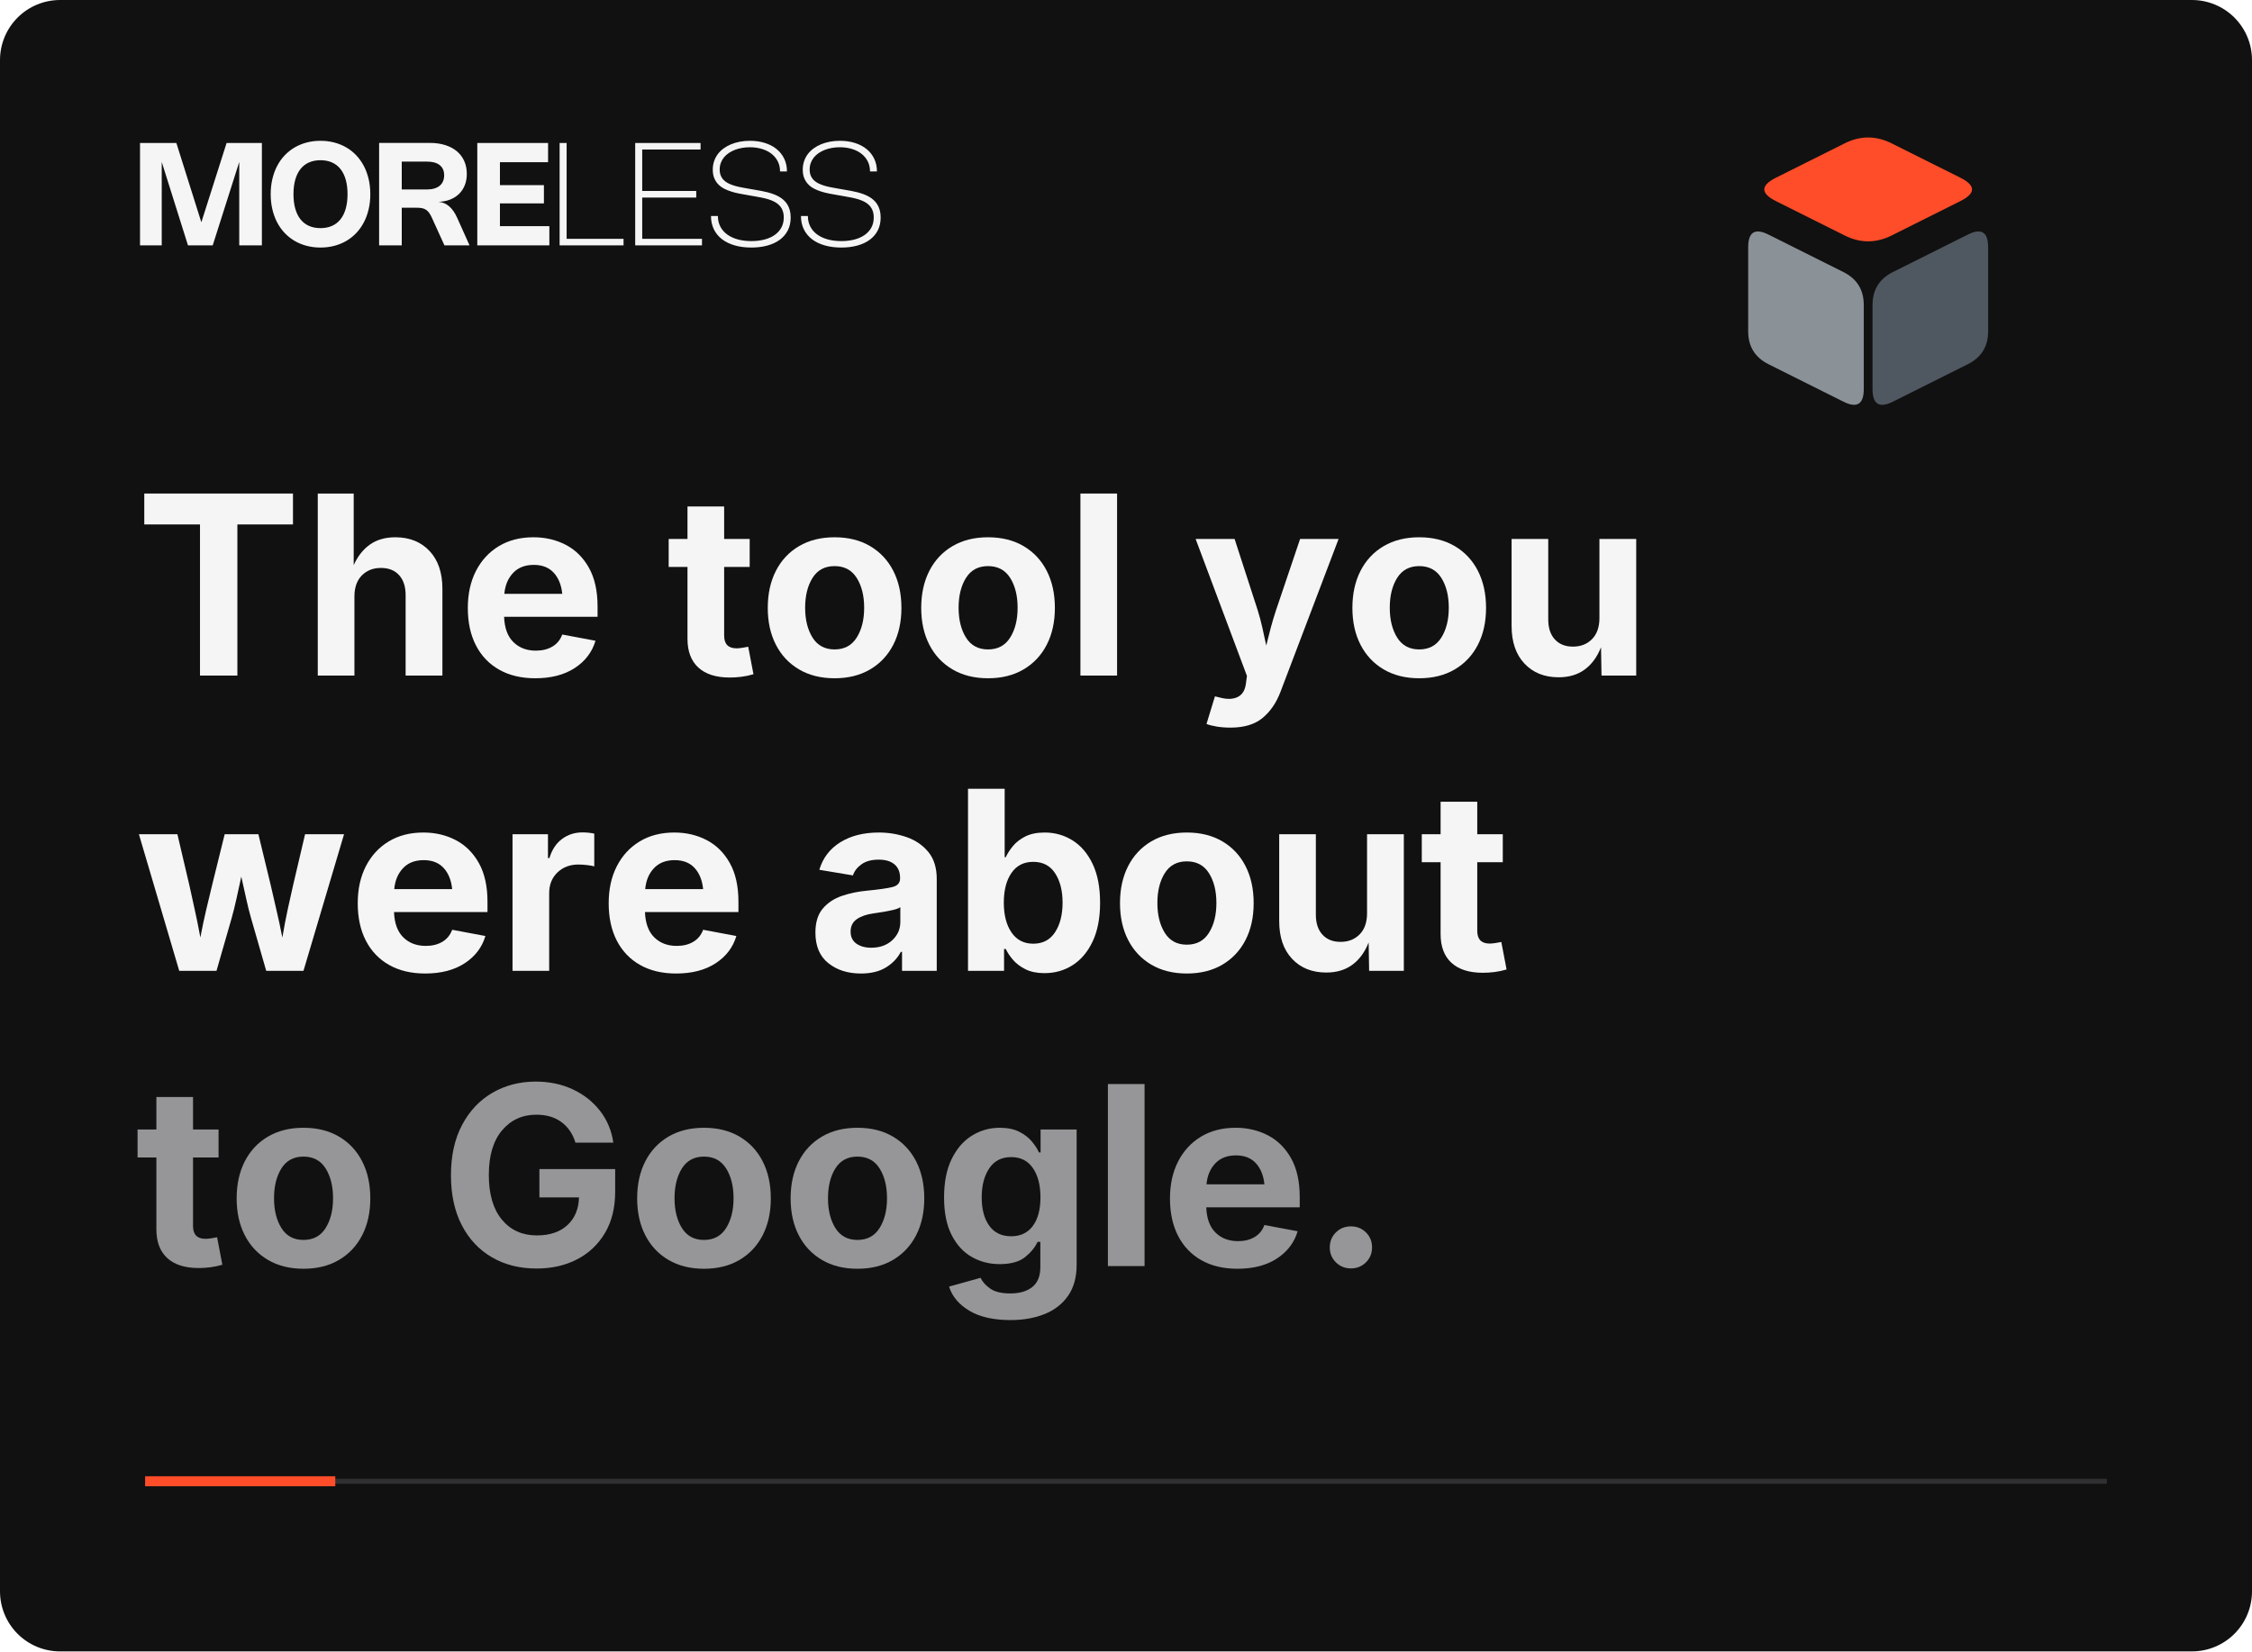
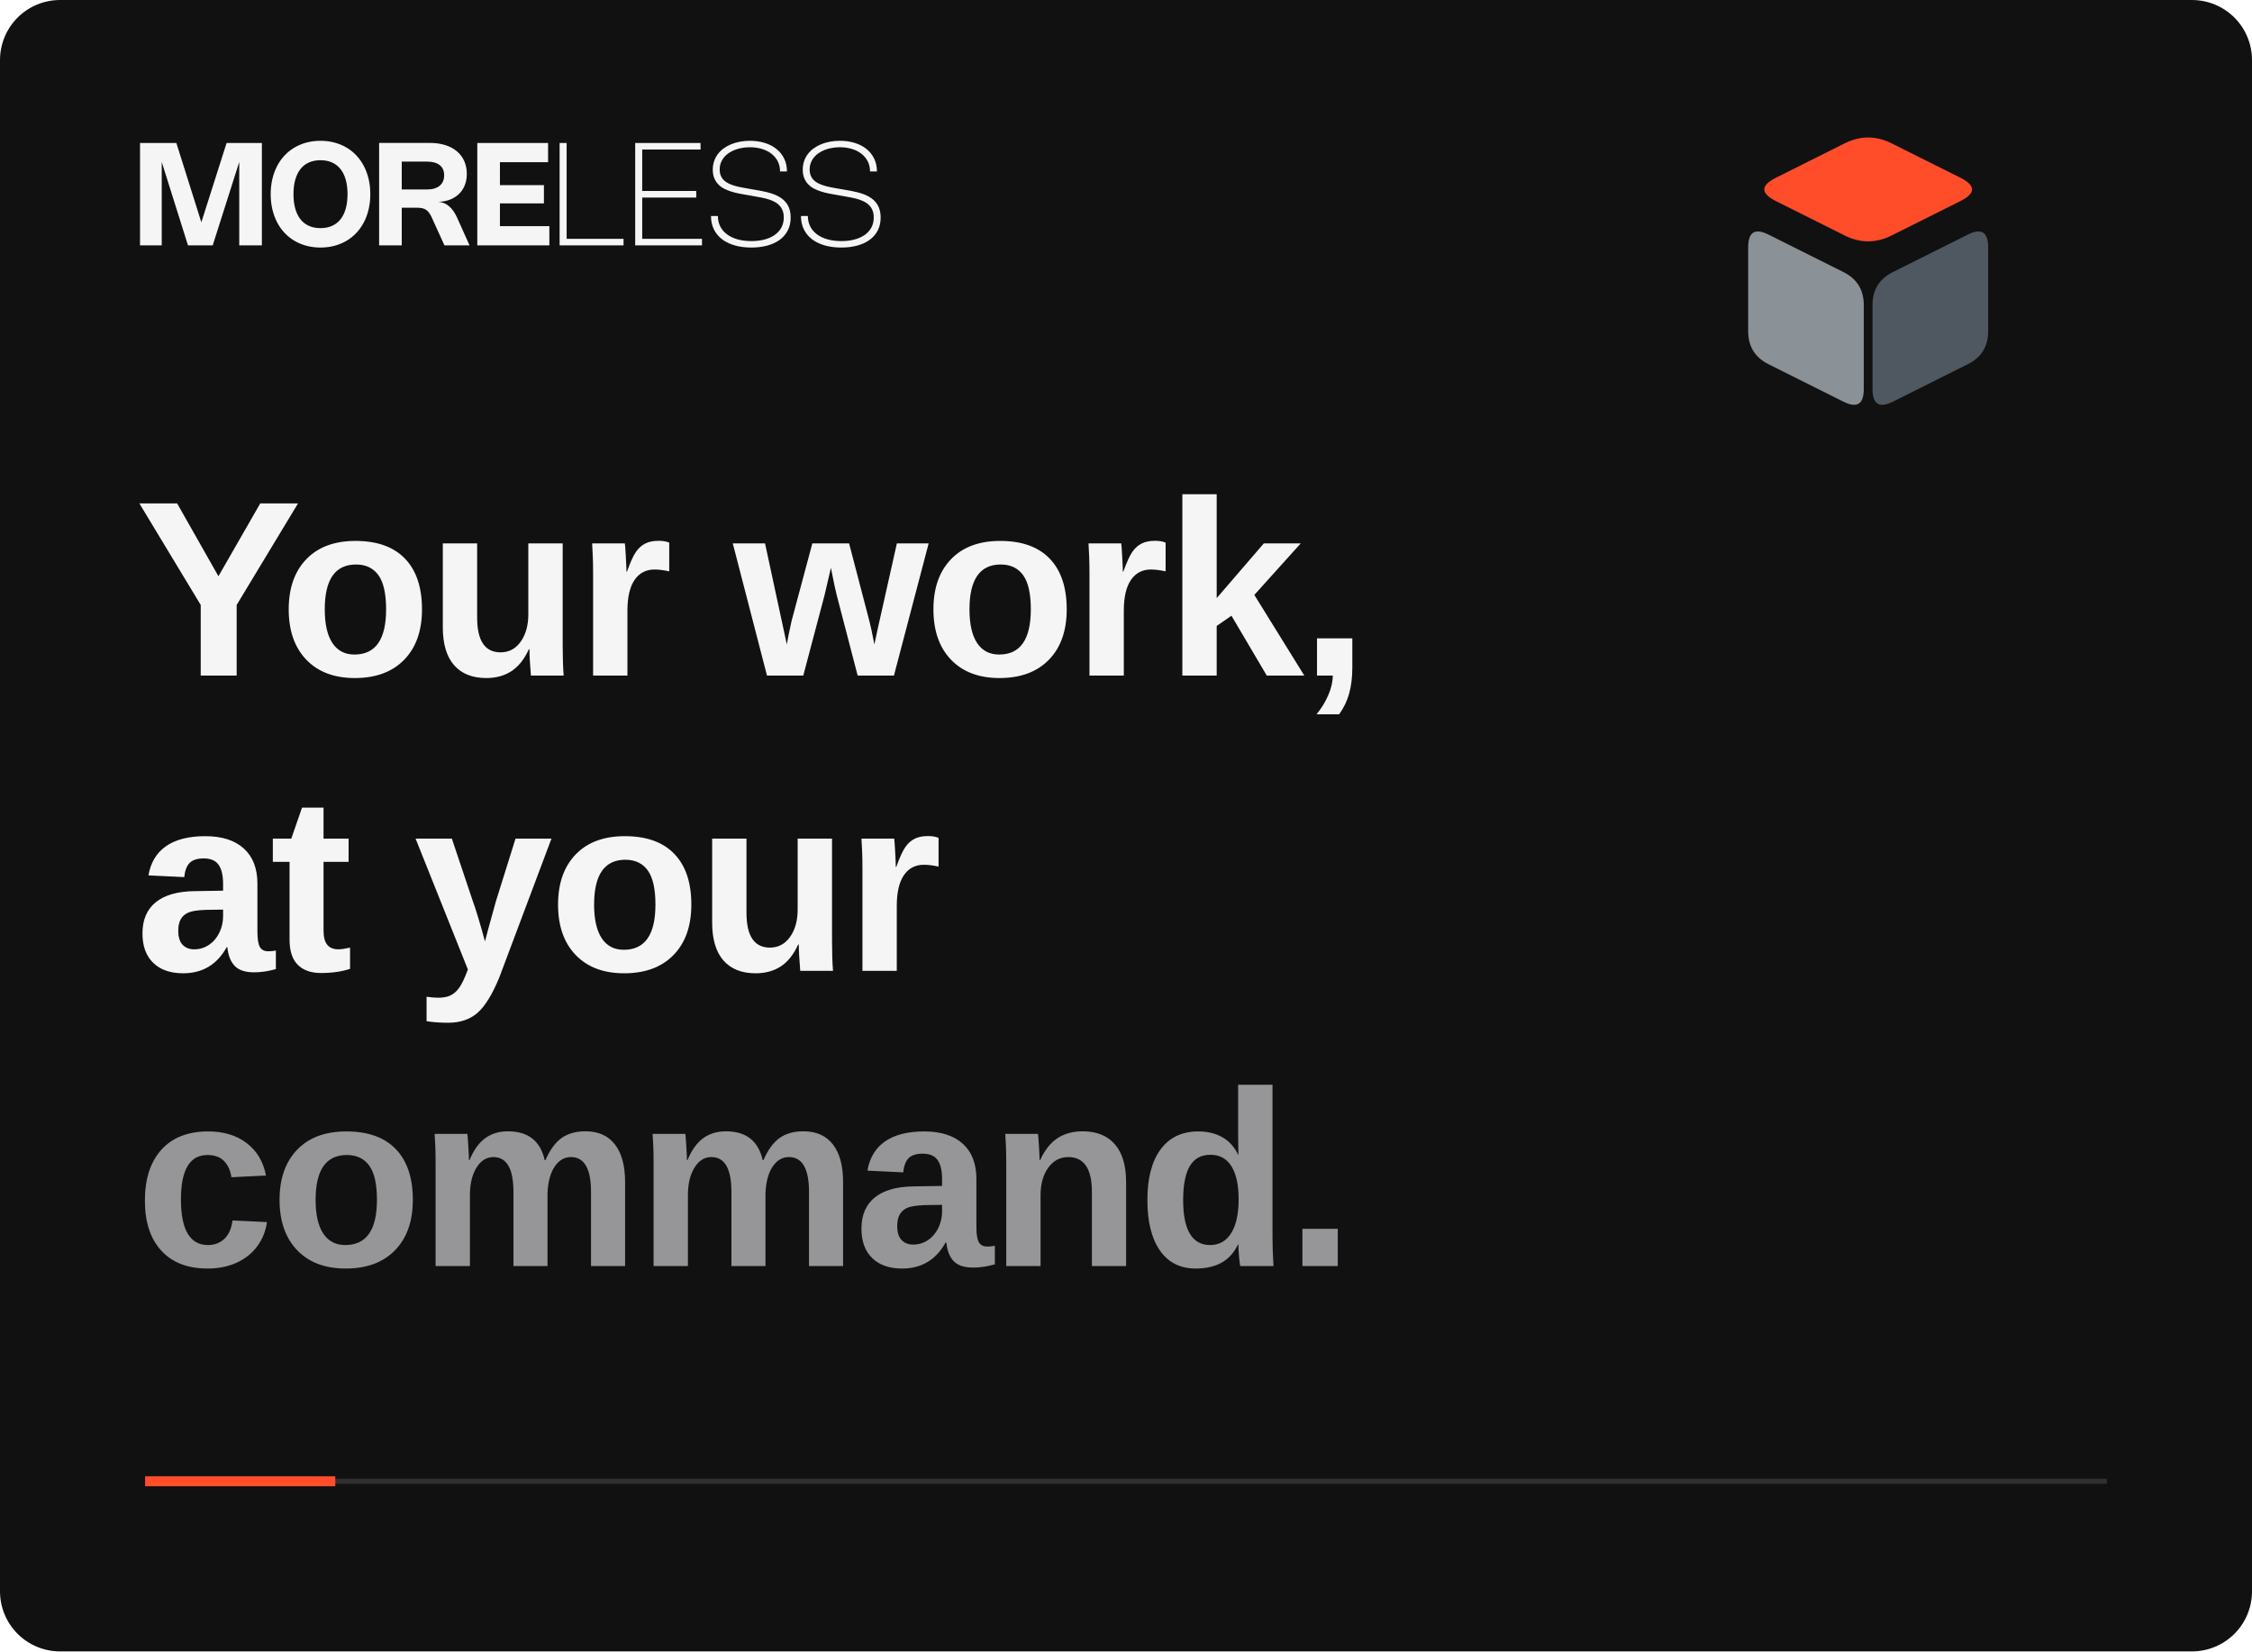
<svg xmlns="http://www.w3.org/2000/svg" width="900" height="660">
  <path fill="#111" d="M0 636L0 24Q0 23.411 0.029 22.822Q0.058 22.234 0.116 21.648Q0.173 21.061 0.26 20.478Q0.346 19.896 0.461 19.318Q0.576 18.74 0.719 18.168Q0.862 17.597 1.033 17.033Q1.204 16.469 1.403 15.915Q1.601 15.36 1.827 14.816Q2.052 14.271 2.304 13.739Q2.556 13.206 2.834 12.686Q3.112 12.167 3.415 11.662Q3.717 11.156 4.045 10.666Q4.372 10.176 4.723 9.703Q5.074 9.23 5.448 8.775Q5.822 8.319 6.217 7.883Q6.613 7.446 7.029 7.029Q7.446 6.613 7.883 6.217Q8.319 5.822 8.775 5.448Q9.23 5.074 9.703 4.723Q10.176 4.372 10.666 4.045Q11.156 3.717 11.662 3.415Q12.167 3.112 12.686 2.834Q13.206 2.556 13.739 2.304Q14.271 2.052 14.816 1.827Q15.36 1.601 15.915 1.403Q16.469 1.204 17.033 1.033Q17.597 0.862 18.168 0.719Q18.74 0.576 19.318 0.461Q19.896 0.346 20.478 0.26Q21.061 0.173 21.648 0.116Q22.234 0.058 22.822 0.029Q23.411 0 24 0L876 0Q876.589 0 877.178 0.029Q877.766 0.058 878.352 0.116Q878.939 0.173 879.521 0.26Q880.104 0.346 880.682 0.461Q881.26 0.576 881.831 0.719Q882.403 0.862 882.967 1.033Q883.531 1.204 884.085 1.403Q884.64 1.601 885.184 1.827Q885.729 2.052 886.261 2.304Q886.794 2.556 887.313 2.834Q887.833 3.112 888.338 3.415Q888.844 3.717 889.334 4.045Q889.823 4.372 890.297 4.723Q890.77 5.074 891.225 5.448Q891.681 5.822 892.117 6.217Q892.554 6.613 892.97 7.029Q893.387 7.446 893.783 7.883Q894.178 8.319 894.552 8.775Q894.926 9.23 895.277 9.703Q895.628 10.176 895.955 10.666Q896.282 11.156 896.585 11.662Q896.888 12.167 897.166 12.686Q897.444 13.206 897.696 13.739Q897.948 14.271 898.173 14.816Q898.398 15.36 898.597 15.915Q898.795 16.469 898.966 17.033Q899.138 17.597 899.281 18.168Q899.424 18.74 899.539 19.318Q899.654 19.896 899.74 20.478Q899.827 21.061 899.884 21.648Q899.942 22.234 899.971 22.822Q900 23.411 900 24L900 636Q900 636.589 899.971 637.178Q899.942 637.766 899.884 638.352Q899.827 638.939 899.74 639.521Q899.654 640.104 899.539 640.682Q899.424 641.26 899.281 641.831Q899.138 642.403 898.967 642.967Q898.796 643.531 898.597 644.085Q898.398 644.64 898.173 645.184Q897.948 645.729 897.696 646.261Q897.444 646.794 897.166 647.313Q896.888 647.833 896.585 648.338Q896.282 648.844 895.955 649.334Q895.628 649.823 895.277 650.297Q894.926 650.77 894.552 651.225Q894.178 651.681 893.783 652.117Q893.387 652.554 892.97 652.971Q892.554 653.387 892.117 653.783Q891.681 654.178 891.225 654.552Q890.77 654.926 890.297 655.277Q889.823 655.628 889.334 655.955Q888.844 656.282 888.338 656.585Q887.833 656.888 887.313 657.166Q886.794 657.444 886.261 657.696Q885.729 657.948 885.184 658.173Q884.64 658.399 884.085 658.597Q883.531 658.796 882.967 658.967Q882.403 659.138 881.831 659.281Q881.26 659.424 880.682 659.539Q880.104 659.654 879.522 659.74Q878.939 659.827 878.352 659.884Q877.766 659.942 877.178 659.971Q876.589 660 876 660L24 660Q23.411 660 22.822 659.971Q22.234 659.942 21.648 659.884Q21.061 659.827 20.478 659.74Q19.896 659.654 19.318 659.539Q18.74 659.424 18.168 659.281Q17.597 659.138 17.033 658.967Q16.469 658.796 15.915 658.597Q15.36 658.399 14.816 658.173Q14.271 657.948 13.739 657.696Q13.206 657.444 12.686 657.166Q12.167 656.888 11.662 656.585Q11.156 656.282 10.666 655.955Q10.176 655.628 9.703 655.277Q9.23 654.926 8.775 654.552Q8.319 654.178 7.883 653.783Q7.446 653.387 7.029 652.971Q6.613 652.554 6.217 652.117Q5.822 651.681 5.448 651.225Q5.074 650.77 4.723 650.297Q4.372 649.823 4.045 649.334Q3.717 648.844 3.415 648.338Q3.112 647.833 2.834 647.313Q2.556 646.794 2.304 646.261Q2.052 645.729 1.827 645.184Q1.601 644.64 1.403 644.085Q1.204 643.531 1.033 642.967Q0.862 642.403 0.719 641.831Q0.576 641.26 0.461 640.682Q0.346 640.104 0.26 639.521Q0.173 638.939 0.116 638.352Q0.058 637.766 0.029 637.178Q0 636.589 0 636Z" />
  <path fill="#F5F5F5" transform="matrix(0.1 0 0 0.1 54 48)" d="M506.598 91.334L506.598 500.74L416.129 500.74L416.129 167.35L310.051 500.74L211.285 500.74L106.348 167.21L106.348 500.74L19.598 500.74L19.598 91.334L164.754 91.334L264.676 408.412L365.598 91.334L506.598 91.334ZM541.803 296.037Q541.803 263.834 548.459 235.569C552.897 216.717 559.217 199.393 567.429 183.599Q579.738 159.898 597.491 141.147Q615.238 122.397 637.288 109.444Q659.332 96.494 685.459 89.615Q711.583 82.741 740.788 82.74Q769.989 82.741 796.116 89.615Q822.237 96.495 844.35 109.444Q866.475 122.397 884.147 141.147Q901.833 159.897 914.209 183.6C922.467 199.393 928.819 216.737 933.256 235.631Q939.913 263.976 939.913 296.037Q939.913 328.101 933.256 356.444C928.819 375.342 922.467 392.69 914.209 408.49Q901.832 432.179 884.147 450.928Q866.475 469.68 844.35 482.631Q822.237 495.586 796.116 502.459Q769.989 509.333 740.788 509.334Q711.582 509.333 685.459 502.459Q659.332 495.586 637.288 482.631Q615.238 469.68 597.491 450.928Q579.738 432.178 567.428 408.49Q555.115 384.79 548.459 356.444Q541.803 328.101 541.803 296.037M632.85 296.037Q632.85 328.82 640.069 354.162Q647.301 379.492 661.038 396.74C670.202 408.24 681.491 416.951 694.897 422.865Q715.017 431.741 740.787 431.74Q766.552 431.741 786.663 422.865C800.069 416.951 811.373 408.24 820.584 396.74Q834.414 379.491 841.631 354.162C846.451 337.268 848.866 317.892 848.866 296.037Q848.864 263.26 841.631 237.927Q834.413 212.585 820.584 195.334Q806.771 178.085 786.663 169.209C773.256 163.295 757.963 160.334 740.788 160.334C723.608 160.334 708.311 163.295 694.897 169.209Q674.787 178.085 661.037 195.334C651.881 206.834 644.889 221.034 640.069 237.928Q632.849 263.259 632.85 296.038M975.118 500.74L975.118 91.194L1177.68 91.194C1200.68 91.194 1221.313 94.108 1239.587 99.928Q1267.007 108.664 1286.117 124.772Q1305.225 140.867 1315.383 163.772Q1325.556 186.681 1325.555 215.022Q1325.555 239.788 1317.54 260.037Q1309.522 280.287 1294.696 294.819C1284.821 304.506 1272.891 312.096 1258.915 317.584Q1237.945 325.822 1212.04 326.678Q1236.507 328.4 1255.18 344.647Q1273.866 360.884 1287.337 391.084L1336.571 500.74L1236.227 500.74L1186.555 391.381Q1181.115 379.211 1175.525 371.271Q1169.945 363.321 1162.93 358.6C1158.25 355.444 1152.883 353.248 1146.82 352.006Q1137.741 350.147 1124.993 350.146L1065.587 350.146L1065.587 500.74L975.118 500.74ZM1167.228 277.147Q1183.257 277.147 1195.852 273.35Q1208.462 269.554 1217.18 262.334Q1225.91 255.103 1230.493 244.584Q1235.086 234.054 1235.087 220.6Q1235.085 194.117 1217.477 180.022Q1199.864 165.912 1167.087 165.912L1065.587 165.912L1065.587 277.147L1167.228 277.147ZM1650.349 91.334L1650.349 168.35L1457.959 168.35L1457.959 259.819L1633.755 259.819L1633.755 332.834L1457.958 332.834L1457.958 423.724L1655.505 423.724L1655.505 500.74L1367.489 500.74L1367.489 91.334L1650.349 91.334ZM1724.524 91.334L1724.524 474.537L1951.977 474.537L1951.977 500.74L1696.46 500.74L1696.46 91.334L1724.524 91.334ZM2259.756 91.334L2259.756 117.537L2026.568 117.537L2026.568 283.303L2242.568 283.303L2242.568 309.631L2026.568 309.631L2026.568 474.537L2265.474 474.537L2265.474 500.74L1998.506 500.74L1998.506 91.334L2259.756 91.334ZM2457.018 82.74Q2489.501 82.74 2516.705 91.272C2534.838 96.952 2550.444 105.084 2563.518 115.678Q2583.124 131.557 2594.08 154.256Q2605.032 176.945 2605.033 205.146L2577.393 205.146Q2577.391 182.805 2568.377 164.99Q2559.359 147.166 2543.252 134.569Q2527.157 121.978 2505.033 115.24C2490.291 110.752 2474.19 108.506 2456.721 108.506C2445.94 108.506 2435.463 109.393 2425.299 111.162Q2410.063 113.805 2396.674 119.037Q2383.28 124.257 2372.111 131.85Q2360.954 139.43 2353.002 149.319Q2345.062 159.195 2340.627 171.287C2337.667 179.35 2336.19 188.061 2336.19 197.412C2336.19 206.862 2337.666 215.069 2340.627 222.037Q2345.064 232.477 2352.94 240.209C2358.19 245.365 2364.416 249.689 2371.627 253.178Q2382.437 258.4 2395.315 262.256Q2408.204 266.116 2422.58 268.834Q2437.2 271.595 2451.861 274.131L2479.205 278.865Q2491.134 280.928 2503.033 283.162Q2515.283 285.45 2527.361 288.522Q2539.361 291.571 2550.986 295.834C2558.674 298.647 2565.947 301.987 2572.815 305.85Q2583.125 311.649 2591.783 319.381Q2600.439 327.102 2606.674 337.271Q2612.906 347.431 2616.408 360.241Q2619.907 373.054 2619.908 389.225Q2619.908 418.428 2608.378 440.835Q2596.858 463.242 2576.033 478.49Q2555.205 493.727 2526.283 501.522Q2497.375 509.333 2462.736 509.334Q2426.232 509.334 2396.456 500.803Q2366.686 492.289 2345.564 476.115Q2324.453 459.946 2312.923 436.475Q2301.405 412.992 2301.407 383.209L2329.032 383.209Q2329.03 406.835 2338.767 425.522Q2348.498 444.194 2366.11 457.084Q2383.718 469.964 2408.345 476.772C2424.76 481.302 2442.939 483.569 2462.876 483.569Q2490.796 483.571 2514.487 477.49Q2538.171 471.396 2555.487 459.444C2567.037 451.474 2576.057 441.624 2582.549 429.881Q2592.282 412.275 2592.282 389.225Q2592.28 373.193 2587.626 361.381Q2582.983 349.568 2574.814 340.991Q2566.657 332.401 2555.564 326.6Q2544.468 320.804 2531.439 316.725C2522.76 314.006 2513.626 311.717 2504.032 309.85Q2489.564 307.042 2475.049 304.49L2445.705 299.334Q2430.073 296.675 2414.502 293.678Q2398.645 290.647 2383.221 285.881Q2367.971 281.147 2354.377 274.209Q2340.784 267.271 2330.611 256.819C2323.838 249.849 2318.471 241.576 2314.502 231.99Q2308.563 217.602 2308.565 198.131Q2308.565 179.945 2313.861 164.35C2317.393 153.944 2322.354 144.47 2328.752 135.928Q2338.344 123.118 2351.862 113.24Q2365.392 103.366 2381.846 96.569Q2398.312 89.759 2417.346 86.256C2430.041 83.912 2443.268 82.74 2457.018 82.74M2816.608 82.74Q2849.091 82.74 2876.296 91.272C2894.428 96.952 2910.034 105.084 2923.108 115.678Q2942.713 131.557 2953.671 154.256Q2964.623 176.945 2964.624 205.146L2936.984 205.146C2936.984 190.252 2933.975 176.866 2927.967 164.99Q2918.951 147.166 2902.842 134.569Q2886.748 121.978 2864.624 115.24Q2842.513 108.507 2816.311 108.506C2805.53 108.506 2795.053 109.393 2784.889 111.162Q2769.654 113.805 2756.264 119.037Q2742.869 124.257 2731.702 131.85Q2720.544 139.43 2712.592 149.319Q2704.654 159.195 2700.217 171.287C2697.257 179.35 2695.78 188.061 2695.78 197.412Q2695.779 211.586 2700.217 222.037Q2704.655 232.477 2712.53 240.209Q2720.404 247.944 2731.217 253.178Q2742.027 258.4 2754.905 262.256C2763.499 264.83 2772.584 267.022 2782.171 268.834Q2796.79 271.595 2811.451 274.131L2838.796 278.865Q2850.725 280.928 2862.624 283.162Q2874.874 285.45 2886.951 288.522Q2898.952 291.571 2910.576 295.834C2918.263 298.647 2925.536 301.987 2932.404 305.85C2939.279 309.717 2945.599 314.225 2951.373 319.381Q2960.029 327.102 2966.263 337.271C2970.42 344.045 2973.662 351.701 2975.998 360.241Q2979.497 373.054 2979.498 389.225Q2979.498 418.428 2967.966 440.835Q2956.446 463.242 2935.623 478.49Q2914.793 493.727 2885.873 501.522C2866.599 506.729 2845.42 509.334 2822.326 509.334Q2785.822 509.334 2756.045 500.803Q2726.278 492.289 2705.154 476.115Q2684.044 459.946 2672.514 436.475Q2660.996 412.992 2660.998 383.209L2688.623 383.209Q2688.621 406.835 2698.357 425.522Q2708.088 444.194 2725.701 457.084Q2743.308 469.964 2767.935 476.772C2784.349 481.302 2802.529 483.569 2822.466 483.569Q2850.386 483.571 2874.076 477.49Q2897.761 471.396 2915.076 459.444C2926.626 451.474 2935.646 441.624 2942.138 429.881Q2951.872 412.275 2951.873 389.225C2951.873 378.537 2950.318 369.256 2947.216 361.381C2944.123 353.506 2939.849 346.709 2934.404 340.991Q2926.247 332.401 2915.154 326.6Q2904.058 320.804 2891.029 316.725C2882.349 314.006 2873.216 311.717 2863.623 309.85Q2849.154 307.042 2834.638 304.49L2805.295 299.334Q2789.662 296.675 2774.091 293.678Q2758.234 290.647 2742.811 285.881Q2727.559 281.147 2713.966 274.209Q2700.373 267.271 2690.201 256.819C2683.427 249.849 2678.061 241.576 2674.091 231.99Q2668.153 217.602 2668.154 198.131Q2668.154 179.945 2673.451 164.35Q2678.746 148.741 2688.341 135.928Q2697.933 123.118 2711.451 113.24Q2724.981 103.366 2741.435 96.569C2752.412 92.029 2764.248 88.592 2776.935 86.256Q2795.981 82.74 2816.607 82.74" />
  <path fill="#8A9197" transform="matrix(0.35 0 0 0.35 655.25 26)" d="M147.2 193.6L232.8 236.4Q256 248 256 274L256 370Q256 396 232.8 384.4L147.2 341.6Q124 330 124 304L124 208Q124 182 147.2 193.6Z" />
  <path fill="#4F5861" transform="matrix(0.35 0 0 0.35 658.75 26)" d="M364.8 193.6L279.2 236.4Q256 248 256 274L256 370Q256 396 279.2 384.4L364.8 341.6Q388 330 388 304L388 208Q388 182 364.8 193.6Z" />
  <path fill="#FF4D29" transform="matrix(0.35 0 0 0.35 657 12)" d="M282.8 129.4L361.2 168.6Q388 182 361.2 195.4L282.8 234.6Q256 248 229.2 234.6L150.8 195.4Q124 182 150.8 168.6L229.2 129.4Q256 116 282.8 129.4Z" />
-   <path fill="#F5F5F5" transform="translate(54 270)" d="M3.662 -60.4L3.662 -72.754L63.086 -72.754L63.086 -60.4L40.869 -60.4L40.869 0L25.928 0L25.928 -60.4L3.662 -60.4Z" />
-   <path fill="#F5F5F5" transform="translate(120.748 270)" d="M20.898 -31.592L20.898 0L6.25 0L6.25 -72.754L20.605 -72.754L20.605 -44.141Q22.998 -49.463 27.1 -52.368Q31.201 -55.273 37.256 -55.273Q45.752 -55.273 50.903 -49.805Q56.055 -44.336 56.055 -34.717L56.055 0L41.357 0L41.357 -32.178Q41.357 -37.256 38.745 -40.137Q36.133 -43.018 31.494 -43.018Q26.807 -43.018 23.853 -40.015Q20.898 -37.012 20.898 -31.592Z" />
-   <path fill="#F5F5F5" transform="translate(183.004 270)" d="M30.908 1.074Q22.559 1.074 16.504 -2.344Q10.449 -5.762 7.202 -12.061Q3.955 -18.359 3.955 -27.002Q3.955 -35.449 7.202 -41.797Q10.449 -48.145 16.333 -51.709Q22.217 -55.273 30.176 -55.273Q37.305 -55.273 43.115 -52.246Q48.926 -49.219 52.368 -43.066Q55.811 -36.914 55.811 -27.588L55.811 -23.486L18.457 -23.486Q18.701 -16.797 22.168 -13.379Q25.635 -9.961 31.152 -9.961Q35.01 -9.961 37.769 -11.597Q40.527 -13.232 41.699 -16.406L54.98 -13.916Q52.979 -7.129 46.704 -3.027Q40.43 1.074 30.908 1.074ZM18.555 -32.666L41.699 -32.666Q41.162 -37.988 38.281 -41.113Q35.4 -44.238 30.322 -44.238Q25.049 -44.238 22.021 -40.991Q18.994 -37.744 18.555 -32.666Z" />
-   <path fill="#F5F5F5" transform="translate(242.574 270)" d="" />
-   <path fill="#F5F5F5" transform="translate(266.256 270)" d="M33.35 -54.59L33.35 -43.408L23.145 -43.408L23.145 -15.967Q23.145 -10.889 28.125 -10.889Q28.955 -10.889 30.444 -11.108Q31.934 -11.328 32.764 -11.523L34.863 -0.537Q32.422 0.195 30.005 0.488Q27.588 0.781 25.391 0.781Q17.188 0.781 12.842 -3.198Q8.496 -7.178 8.496 -14.697L8.496 -43.408L0.977 -43.408L0.977 -54.59L8.496 -54.59L8.496 -67.578L23.145 -67.578L23.145 -54.59L33.35 -54.59Z" />
-   <path fill="#F5F5F5" transform="translate(302.877 270)" d="M30.664 1.074Q22.461 1.074 16.455 -2.466Q10.449 -6.006 7.202 -12.329Q3.955 -18.652 3.955 -27.051Q3.955 -35.498 7.202 -41.846Q10.449 -48.193 16.455 -51.733Q22.461 -55.273 30.664 -55.273Q38.867 -55.273 44.873 -51.733Q50.879 -48.193 54.126 -41.846Q57.373 -35.498 57.373 -27.051Q57.373 -18.652 54.126 -12.329Q50.879 -6.006 44.873 -2.466Q38.867 1.074 30.664 1.074ZM30.664 -10.449Q36.523 -10.449 39.502 -15.186Q42.48 -19.922 42.48 -27.1Q42.48 -34.326 39.502 -39.038Q36.523 -43.75 30.664 -43.75Q24.805 -43.75 21.851 -39.038Q18.896 -34.326 18.896 -27.1Q18.896 -19.922 21.851 -15.186Q24.805 -10.449 30.664 -10.449Z" />
-   <path fill="#F5F5F5" transform="translate(364.205 270)" d="M30.664 1.074Q22.461 1.074 16.455 -2.466Q10.449 -6.006 7.202 -12.329Q3.955 -18.652 3.955 -27.051Q3.955 -35.498 7.202 -41.846Q10.449 -48.193 16.455 -51.733Q22.461 -55.273 30.664 -55.273Q38.867 -55.273 44.873 -51.733Q50.879 -48.193 54.126 -41.846Q57.373 -35.498 57.373 -27.051Q57.373 -18.652 54.126 -12.329Q50.879 -6.006 44.873 -2.466Q38.867 1.074 30.664 1.074ZM30.664 -10.449Q36.523 -10.449 39.502 -15.186Q42.48 -19.922 42.48 -27.1Q42.48 -34.326 39.502 -39.038Q36.523 -43.75 30.664 -43.75Q24.805 -43.75 21.851 -39.038Q18.896 -34.326 18.896 -27.1Q18.896 -19.922 21.851 -15.186Q24.805 -10.449 30.664 -10.449Z" />
-   <path fill="#F5F5F5" transform="translate(425.533 270)" d="M20.898 -72.754L20.898 0L6.25 0L6.25 -72.754L20.898 -72.754Z" />
-   <path fill="#F5F5F5" transform="translate(452.633 270)" d="" />
-   <path fill="#F5F5F5" transform="translate(476.314 270)" d="M5.859 19.336L9.229 8.301L11.035 8.74Q15.479 9.961 18.311 8.569Q21.143 7.178 21.631 3.076L22.021 0.146L1.514 -54.59L17.09 -54.59L26.27 -26.27Q27.393 -22.705 28.174 -19.165Q28.955 -15.625 29.736 -12.012Q30.615 -15.674 31.567 -19.214Q32.52 -22.754 33.691 -26.27L43.262 -54.59L58.643 -54.59L35.449 6.445Q32.959 13.037 28.296 16.919Q23.633 20.801 15.43 20.801Q12.5 20.801 9.961 20.386Q7.422 19.971 5.859 19.336Z" />
-   <path fill="#F5F5F5" transform="translate(536.52 270)" d="M30.664 1.074Q22.461 1.074 16.455 -2.466Q10.449 -6.006 7.202 -12.329Q3.955 -18.652 3.955 -27.051Q3.955 -35.498 7.202 -41.846Q10.449 -48.193 16.455 -51.733Q22.461 -55.273 30.664 -55.273Q38.867 -55.273 44.873 -51.733Q50.879 -48.193 54.126 -41.846Q57.373 -35.498 57.373 -27.051Q57.373 -18.652 54.126 -12.329Q50.879 -6.006 44.873 -2.466Q38.867 1.074 30.664 1.074ZM30.664 -10.449Q36.523 -10.449 39.502 -15.186Q42.48 -19.922 42.48 -27.1Q42.48 -34.326 39.502 -39.038Q36.523 -43.75 30.664 -43.75Q24.805 -43.75 21.851 -39.038Q18.896 -34.326 18.896 -27.1Q18.896 -19.922 21.851 -15.186Q24.805 -10.449 30.664 -10.449Z" />
-   <path fill="#F5F5F5" transform="translate(597.848 270)" d="M25.049 0.684Q16.553 0.684 11.401 -4.785Q6.25 -10.254 6.25 -19.873L6.25 -54.59L20.898 -54.59L20.898 -22.412Q20.898 -17.334 23.535 -14.453Q26.172 -11.572 30.762 -11.572Q35.449 -11.572 38.403 -14.575Q41.357 -17.578 41.357 -22.998L41.357 -54.59L56.055 -54.59L56.055 0L42.188 0L41.992 -11.328Q39.697 -5.518 35.474 -2.417Q31.25 0.684 25.049 0.684Z" />
-   <path fill="#F5F5F5" transform="translate(54 388)" d="M17.627 0L1.514 -54.59L16.895 -54.59L21.631 -34.424Q22.607 -29.883 23.779 -24.658Q24.951 -19.434 26.074 -13.33Q27.197 -19.287 28.442 -24.536Q29.688 -29.785 30.811 -34.424L35.791 -54.59L49.268 -54.59L54.15 -34.424Q55.176 -29.785 56.421 -24.561Q57.666 -19.336 58.838 -13.281Q59.863 -19.336 60.986 -24.561Q62.109 -29.785 63.184 -34.424L67.92 -54.59L83.496 -54.59L67.285 0L52.393 0L46.338 -21.045Q45.312 -24.561 44.36 -28.955Q43.408 -33.35 42.432 -37.646Q41.504 -33.35 40.527 -28.931Q39.551 -24.512 38.574 -21.045L32.52 0L17.627 0Z" />
-   <path fill="#F5F5F5" transform="translate(139.01 388)" d="M30.908 1.074Q22.559 1.074 16.504 -2.344Q10.449 -5.762 7.202 -12.061Q3.955 -18.359 3.955 -27.002Q3.955 -35.449 7.202 -41.797Q10.449 -48.145 16.333 -51.709Q22.217 -55.273 30.176 -55.273Q37.305 -55.273 43.115 -52.246Q48.926 -49.219 52.368 -43.066Q55.811 -36.914 55.811 -27.588L55.811 -23.486L18.457 -23.486Q18.701 -16.797 22.168 -13.379Q25.635 -9.961 31.152 -9.961Q35.01 -9.961 37.769 -11.597Q40.527 -13.232 41.699 -16.406L54.98 -13.916Q52.979 -7.129 46.704 -3.027Q40.43 1.074 30.908 1.074ZM18.555 -32.666L41.699 -32.666Q41.162 -37.988 38.281 -41.113Q35.4 -44.238 30.322 -44.238Q25.049 -44.238 22.021 -40.991Q18.994 -37.744 18.555 -32.666Z" />
-   <path fill="#F5F5F5" transform="translate(198.58 388)" d="M6.25 0L6.25 -54.59L20.41 -54.59L20.41 -45.068L20.996 -45.068Q22.51 -50.098 26.05 -52.71Q29.59 -55.322 34.18 -55.322Q36.67 -55.322 38.916 -54.834L38.916 -41.748Q37.939 -42.041 36.06 -42.261Q34.18 -42.48 32.568 -42.48Q27.49 -42.48 24.194 -39.307Q20.898 -36.133 20.898 -31.055L20.898 0L6.25 0Z" />
-   <path fill="#F5F5F5" transform="translate(239.303 388)" d="M30.908 1.074Q22.559 1.074 16.504 -2.344Q10.449 -5.762 7.202 -12.061Q3.955 -18.359 3.955 -27.002Q3.955 -35.449 7.202 -41.797Q10.449 -48.145 16.333 -51.709Q22.217 -55.273 30.176 -55.273Q37.305 -55.273 43.115 -52.246Q48.926 -49.219 52.368 -43.066Q55.811 -36.914 55.811 -27.588L55.811 -23.486L18.457 -23.486Q18.701 -16.797 22.168 -13.379Q25.635 -9.961 31.152 -9.961Q35.01 -9.961 37.769 -11.597Q40.527 -13.232 41.699 -16.406L54.98 -13.916Q52.979 -7.129 46.704 -3.027Q40.43 1.074 30.908 1.074ZM18.555 -32.666L41.699 -32.666Q41.162 -37.988 38.281 -41.113Q35.4 -44.238 30.322 -44.238Q25.049 -44.238 22.021 -40.991Q18.994 -37.744 18.555 -32.666Z" />
-   <path fill="#F5F5F5" transform="translate(298.873 388)" d="" />
-   <path fill="#F5F5F5" transform="translate(322.555 388)" d="M21.484 1.074Q13.672 1.074 8.496 -3.052Q3.32 -7.178 3.32 -15.283Q3.32 -21.387 6.25 -24.854Q9.18 -28.32 13.867 -29.932Q18.555 -31.543 23.926 -32.031Q30.957 -32.715 34.058 -33.472Q37.158 -34.229 37.158 -36.914L37.158 -37.158Q37.158 -40.625 34.937 -42.529Q32.715 -44.434 28.613 -44.434Q24.365 -44.434 21.777 -42.603Q19.189 -40.771 18.311 -38.135L4.883 -40.381Q6.982 -47.461 13.257 -51.367Q19.531 -55.273 28.662 -55.273Q34.521 -55.273 39.819 -53.418Q45.117 -51.562 48.462 -47.485Q51.807 -43.408 51.807 -36.768L51.807 0L37.939 0L37.939 -7.568L37.451 -7.568Q35.449 -3.76 31.494 -1.343Q27.539 1.074 21.484 1.074ZM25.635 -9.229Q30.762 -9.229 34.009 -12.207Q37.256 -15.186 37.256 -19.531L37.256 -25.439Q36.377 -24.805 34.399 -24.341Q32.422 -23.877 30.225 -23.511Q28.027 -23.145 26.416 -22.949Q22.363 -22.363 19.873 -20.654Q17.383 -18.945 17.383 -15.674Q17.383 -12.5 19.702 -10.864Q22.021 -9.229 25.635 -9.229Z" />
-   <path fill="#F5F5F5" transform="translate(380.611 388)" d="M36.816 0.928Q32.373 0.928 29.297 -0.586Q26.221 -2.1 24.292 -4.321Q22.363 -6.543 21.338 -8.74L20.654 -8.74L20.654 0L6.25 0L6.25 -72.754L20.898 -72.754L20.898 -45.41L21.338 -45.41Q22.314 -47.559 24.194 -49.854Q26.074 -52.148 29.175 -53.711Q32.275 -55.273 36.914 -55.273Q42.969 -55.273 47.998 -52.148Q53.027 -49.023 56.03 -42.773Q59.033 -36.523 59.033 -27.197Q59.033 -18.115 56.104 -11.841Q53.174 -5.566 48.145 -2.319Q43.115 0.928 36.816 0.928ZM32.324 -10.84Q38.037 -10.84 41.04 -15.43Q44.043 -20.02 44.043 -27.246Q44.043 -34.424 41.064 -38.989Q38.086 -43.555 32.324 -43.555Q26.66 -43.555 23.608 -39.111Q20.557 -34.668 20.557 -27.246Q20.557 -19.824 23.633 -15.332Q26.709 -10.84 32.324 -10.84Z" />
-   <path fill="#F5F5F5" transform="translate(443.648 388)" d="M30.664 1.074Q22.461 1.074 16.455 -2.466Q10.449 -6.006 7.202 -12.329Q3.955 -18.652 3.955 -27.051Q3.955 -35.498 7.202 -41.846Q10.449 -48.193 16.455 -51.733Q22.461 -55.273 30.664 -55.273Q38.867 -55.273 44.873 -51.733Q50.879 -48.193 54.126 -41.846Q57.373 -35.498 57.373 -27.051Q57.373 -18.652 54.126 -12.329Q50.879 -6.006 44.873 -2.466Q38.867 1.074 30.664 1.074ZM30.664 -10.449Q36.523 -10.449 39.502 -15.186Q42.48 -19.922 42.48 -27.1Q42.48 -34.326 39.502 -39.038Q36.523 -43.75 30.664 -43.75Q24.805 -43.75 21.851 -39.038Q18.896 -34.326 18.896 -27.1Q18.896 -19.922 21.851 -15.186Q24.805 -10.449 30.664 -10.449Z" />
-   <path fill="#F5F5F5" transform="translate(504.977 388)" d="M25.049 0.684Q16.553 0.684 11.401 -4.785Q6.25 -10.254 6.25 -19.873L6.25 -54.59L20.898 -54.59L20.898 -22.412Q20.898 -17.334 23.535 -14.453Q26.172 -11.572 30.762 -11.572Q35.449 -11.572 38.403 -14.575Q41.357 -17.578 41.357 -22.998L41.357 -54.59L56.055 -54.59L56.055 0L42.188 0L41.992 -11.328Q39.697 -5.518 35.474 -2.417Q31.25 0.684 25.049 0.684Z" />
-   <path fill="#F5F5F5" transform="translate(567.232 388)" d="M33.35 -54.59L33.35 -43.408L23.145 -43.408L23.145 -15.967Q23.145 -10.889 28.125 -10.889Q28.955 -10.889 30.444 -11.108Q31.934 -11.328 32.764 -11.523L34.863 -0.537Q32.422 0.195 30.005 0.488Q27.588 0.781 25.391 0.781Q17.188 0.781 12.842 -3.198Q8.496 -7.178 8.496 -14.697L8.496 -43.408L0.977 -43.408L0.977 -54.59L8.496 -54.59L8.496 -67.578L23.145 -67.578L23.145 -54.59L33.35 -54.59Z" />
-   <path fill="#969698" transform="translate(54 506)" d="M33.35 -54.59L33.35 -43.408L23.145 -43.408L23.145 -15.967Q23.145 -10.889 28.125 -10.889Q28.955 -10.889 30.444 -11.108Q31.934 -11.328 32.764 -11.523L34.863 -0.537Q32.422 0.195 30.005 0.488Q27.588 0.781 25.391 0.781Q17.188 0.781 12.842 -3.198Q8.496 -7.178 8.496 -14.697L8.496 -43.408L0.977 -43.408L0.977 -54.59L8.496 -54.59L8.496 -67.578L23.145 -67.578L23.145 -54.59L33.35 -54.59Z" />
-   <path fill="#969698" transform="translate(90.6211 506)" d="M30.664 1.074Q22.461 1.074 16.455 -2.466Q10.449 -6.006 7.202 -12.329Q3.955 -18.652 3.955 -27.051Q3.955 -35.498 7.202 -41.846Q10.449 -48.193 16.455 -51.733Q22.461 -55.273 30.664 -55.273Q38.867 -55.273 44.873 -51.733Q50.879 -48.193 54.126 -41.846Q57.373 -35.498 57.373 -27.051Q57.373 -18.652 54.126 -12.329Q50.879 -6.006 44.873 -2.466Q38.867 1.074 30.664 1.074ZM30.664 -10.449Q36.523 -10.449 39.502 -15.186Q42.48 -19.922 42.48 -27.1Q42.48 -34.326 39.502 -39.038Q36.523 -43.75 30.664 -43.75Q24.805 -43.75 21.851 -39.038Q18.896 -34.326 18.896 -27.1Q18.896 -19.922 21.851 -15.186Q24.805 -10.449 30.664 -10.449Z" />
-   <path fill="#969698" transform="translate(151.949 506)" d="" />
-   <path fill="#969698" transform="translate(175.631 506)" d="M38.818 0.977Q28.613 0.977 20.898 -3.54Q13.184 -8.057 8.887 -16.406Q4.59 -24.756 4.59 -36.279Q4.59 -48.047 9.058 -56.445Q13.525 -64.844 21.216 -69.287Q28.906 -73.73 38.477 -73.73Q46.68 -73.73 53.32 -70.605Q59.961 -67.48 64.209 -61.987Q68.457 -56.494 69.482 -49.316L54.346 -49.316Q52.783 -54.541 48.779 -57.52Q44.775 -60.498 38.721 -60.498Q30.322 -60.498 25.024 -54.248Q19.727 -47.998 19.727 -36.426Q19.727 -24.854 24.951 -18.555Q30.176 -12.256 38.916 -12.256Q46.68 -12.256 51.123 -16.357Q55.566 -20.459 55.762 -27.441L39.941 -27.441L39.941 -38.77L70.215 -38.77L70.215 -29.688Q70.215 -20.117 66.162 -13.257Q62.109 -6.396 55.029 -2.71Q47.949 0.977 38.818 0.977Z" />
-   <path fill="#969698" transform="translate(250.68 506)" d="M30.664 1.074Q22.461 1.074 16.455 -2.466Q10.449 -6.006 7.202 -12.329Q3.955 -18.652 3.955 -27.051Q3.955 -35.498 7.202 -41.846Q10.449 -48.193 16.455 -51.733Q22.461 -55.273 30.664 -55.273Q38.867 -55.273 44.873 -51.733Q50.879 -48.193 54.126 -41.846Q57.373 -35.498 57.373 -27.051Q57.373 -18.652 54.126 -12.329Q50.879 -6.006 44.873 -2.466Q38.867 1.074 30.664 1.074ZM30.664 -10.449Q36.523 -10.449 39.502 -15.186Q42.48 -19.922 42.48 -27.1Q42.48 -34.326 39.502 -39.038Q36.523 -43.75 30.664 -43.75Q24.805 -43.75 21.851 -39.038Q18.896 -34.326 18.896 -27.1Q18.896 -19.922 21.851 -15.186Q24.805 -10.449 30.664 -10.449Z" />
-   <path fill="#969698" transform="translate(312.008 506)" d="M30.664 1.074Q22.461 1.074 16.455 -2.466Q10.449 -6.006 7.202 -12.329Q3.955 -18.652 3.955 -27.051Q3.955 -35.498 7.202 -41.846Q10.449 -48.193 16.455 -51.733Q22.461 -55.273 30.664 -55.273Q38.867 -55.273 44.873 -51.733Q50.879 -48.193 54.126 -41.846Q57.373 -35.498 57.373 -27.051Q57.373 -18.652 54.126 -12.329Q50.879 -6.006 44.873 -2.466Q38.867 1.074 30.664 1.074ZM30.664 -10.449Q36.523 -10.449 39.502 -15.186Q42.48 -19.922 42.48 -27.1Q42.48 -34.326 39.502 -39.038Q36.523 -43.75 30.664 -43.75Q24.805 -43.75 21.851 -39.038Q18.896 -34.326 18.896 -27.1Q18.896 -19.922 21.851 -15.186Q24.805 -10.449 30.664 -10.449Z" />
-   <path fill="#969698" transform="translate(373.336 506)" d="M30.518 21.582Q20.264 21.582 14.014 17.822Q7.764 14.062 5.957 8.203L18.555 4.688Q19.58 6.982 22.339 8.96Q25.098 10.938 30.42 10.938Q35.986 10.938 39.209 8.374Q42.432 5.811 42.432 0.391L42.432 -9.668L41.309 -9.668Q39.795 -6.348 36.304 -3.564Q32.812 -0.781 26.172 -0.781Q20.02 -0.781 14.99 -3.662Q9.961 -6.543 6.958 -12.451Q3.955 -18.359 3.955 -27.393Q3.955 -36.621 7.007 -42.822Q10.059 -49.023 15.112 -52.148Q20.166 -55.273 26.221 -55.273Q30.811 -55.273 33.936 -53.711Q37.061 -52.148 38.989 -49.854Q40.918 -47.559 41.895 -45.41L42.529 -45.41L42.529 -54.59L56.934 -54.59L56.934 -0.439Q56.934 6.934 53.54 11.841Q50.146 16.748 44.165 19.165Q38.184 21.582 30.518 21.582ZM30.762 -11.914Q36.377 -11.914 39.429 -16.04Q42.48 -20.166 42.48 -27.49Q42.48 -34.766 39.453 -39.16Q36.426 -43.555 30.762 -43.555Q25 -43.555 21.997 -39.038Q18.994 -34.521 18.994 -27.49Q18.994 -20.312 22.021 -16.113Q25.049 -11.914 30.762 -11.914Z" />
-   <path fill="#969698" transform="translate(436.52 506)" d="M20.898 -72.754L20.898 0L6.25 0L6.25 -72.754L20.898 -72.754Z" />
-   <path fill="#969698" transform="translate(463.619 506)" d="M30.908 1.074Q22.559 1.074 16.504 -2.344Q10.449 -5.762 7.202 -12.061Q3.955 -18.359 3.955 -27.002Q3.955 -35.449 7.202 -41.797Q10.449 -48.145 16.333 -51.709Q22.217 -55.273 30.176 -55.273Q37.305 -55.273 43.115 -52.246Q48.926 -49.219 52.368 -43.066Q55.811 -36.914 55.811 -27.588L55.811 -23.486L18.457 -23.486Q18.701 -16.797 22.168 -13.379Q25.635 -9.961 31.152 -9.961Q35.01 -9.961 37.769 -11.597Q40.527 -13.232 41.699 -16.406L54.98 -13.916Q52.979 -7.129 46.704 -3.027Q40.43 1.074 30.908 1.074ZM18.555 -32.666L41.699 -32.666Q41.162 -37.988 38.281 -41.113Q35.4 -44.238 30.322 -44.238Q25.049 -44.238 22.021 -40.991Q18.994 -37.744 18.555 -32.666Z" />
-   <path fill="#969698" transform="translate(523.189 506)" d="M16.699 0.928Q13.135 0.928 10.693 -1.489Q8.252 -3.906 8.252 -7.471Q8.252 -11.035 10.693 -13.452Q13.135 -15.869 16.699 -15.869Q20.264 -15.869 22.705 -13.452Q25.146 -11.035 25.146 -7.471Q25.146 -3.906 22.705 -1.489Q20.264 0.928 16.699 0.928Z" />
+   <text x="54" y="270" fill="#F5F5F5" font-family="Arial, Helvetica, sans-serif" font-size="100" font-weight="700" letter-spacing="-1.8">Your work,</text>
+   <text x="54" y="388" fill="#F5F5F5" font-family="Arial, Helvetica, sans-serif" font-size="100" font-weight="700" letter-spacing="-1.8">at your</text>
+   <text x="54" y="506" fill="#969698" font-family="Arial, Helvetica, sans-serif" font-size="100" font-weight="700" letter-spacing="-1.8">command.</text>
  <path fill="none" stroke="#303032" stroke-width="2" stroke-miterlimit="4" d="M58 592L842 592" />
  <path fill="none" stroke="#FF4D29" stroke-width="4" stroke-miterlimit="4" d="M58 592L134 592" />
</svg>
